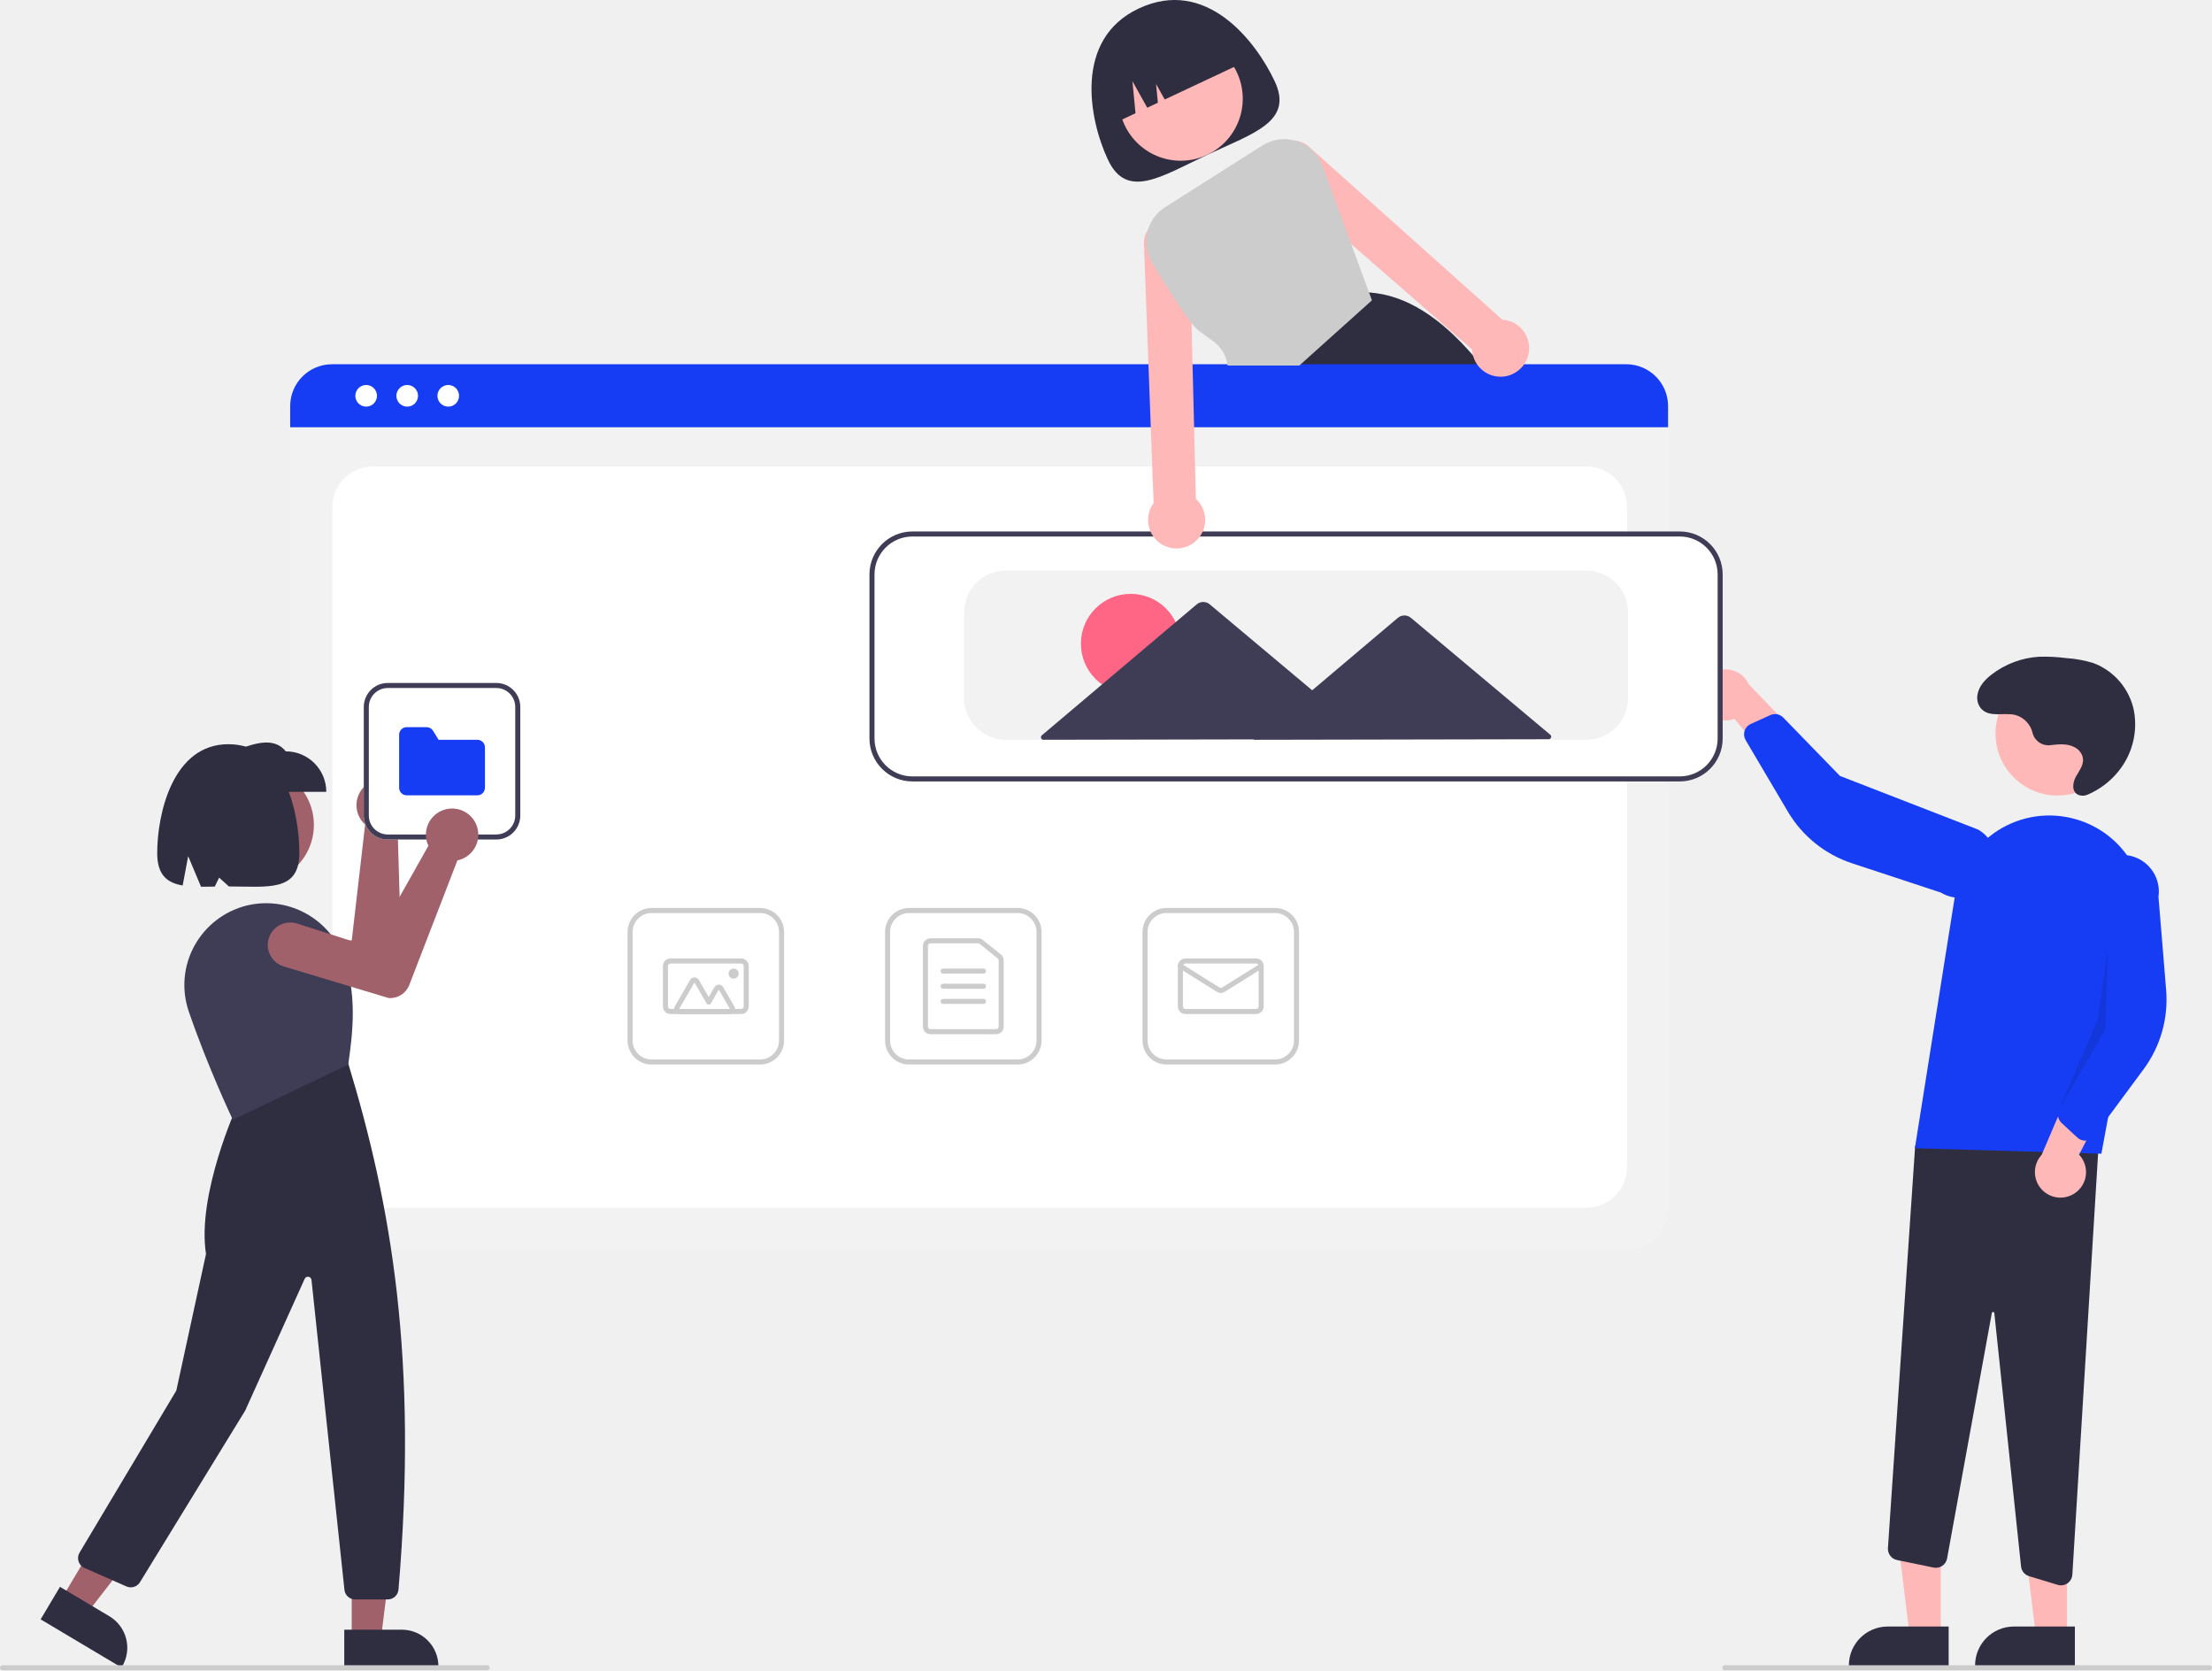
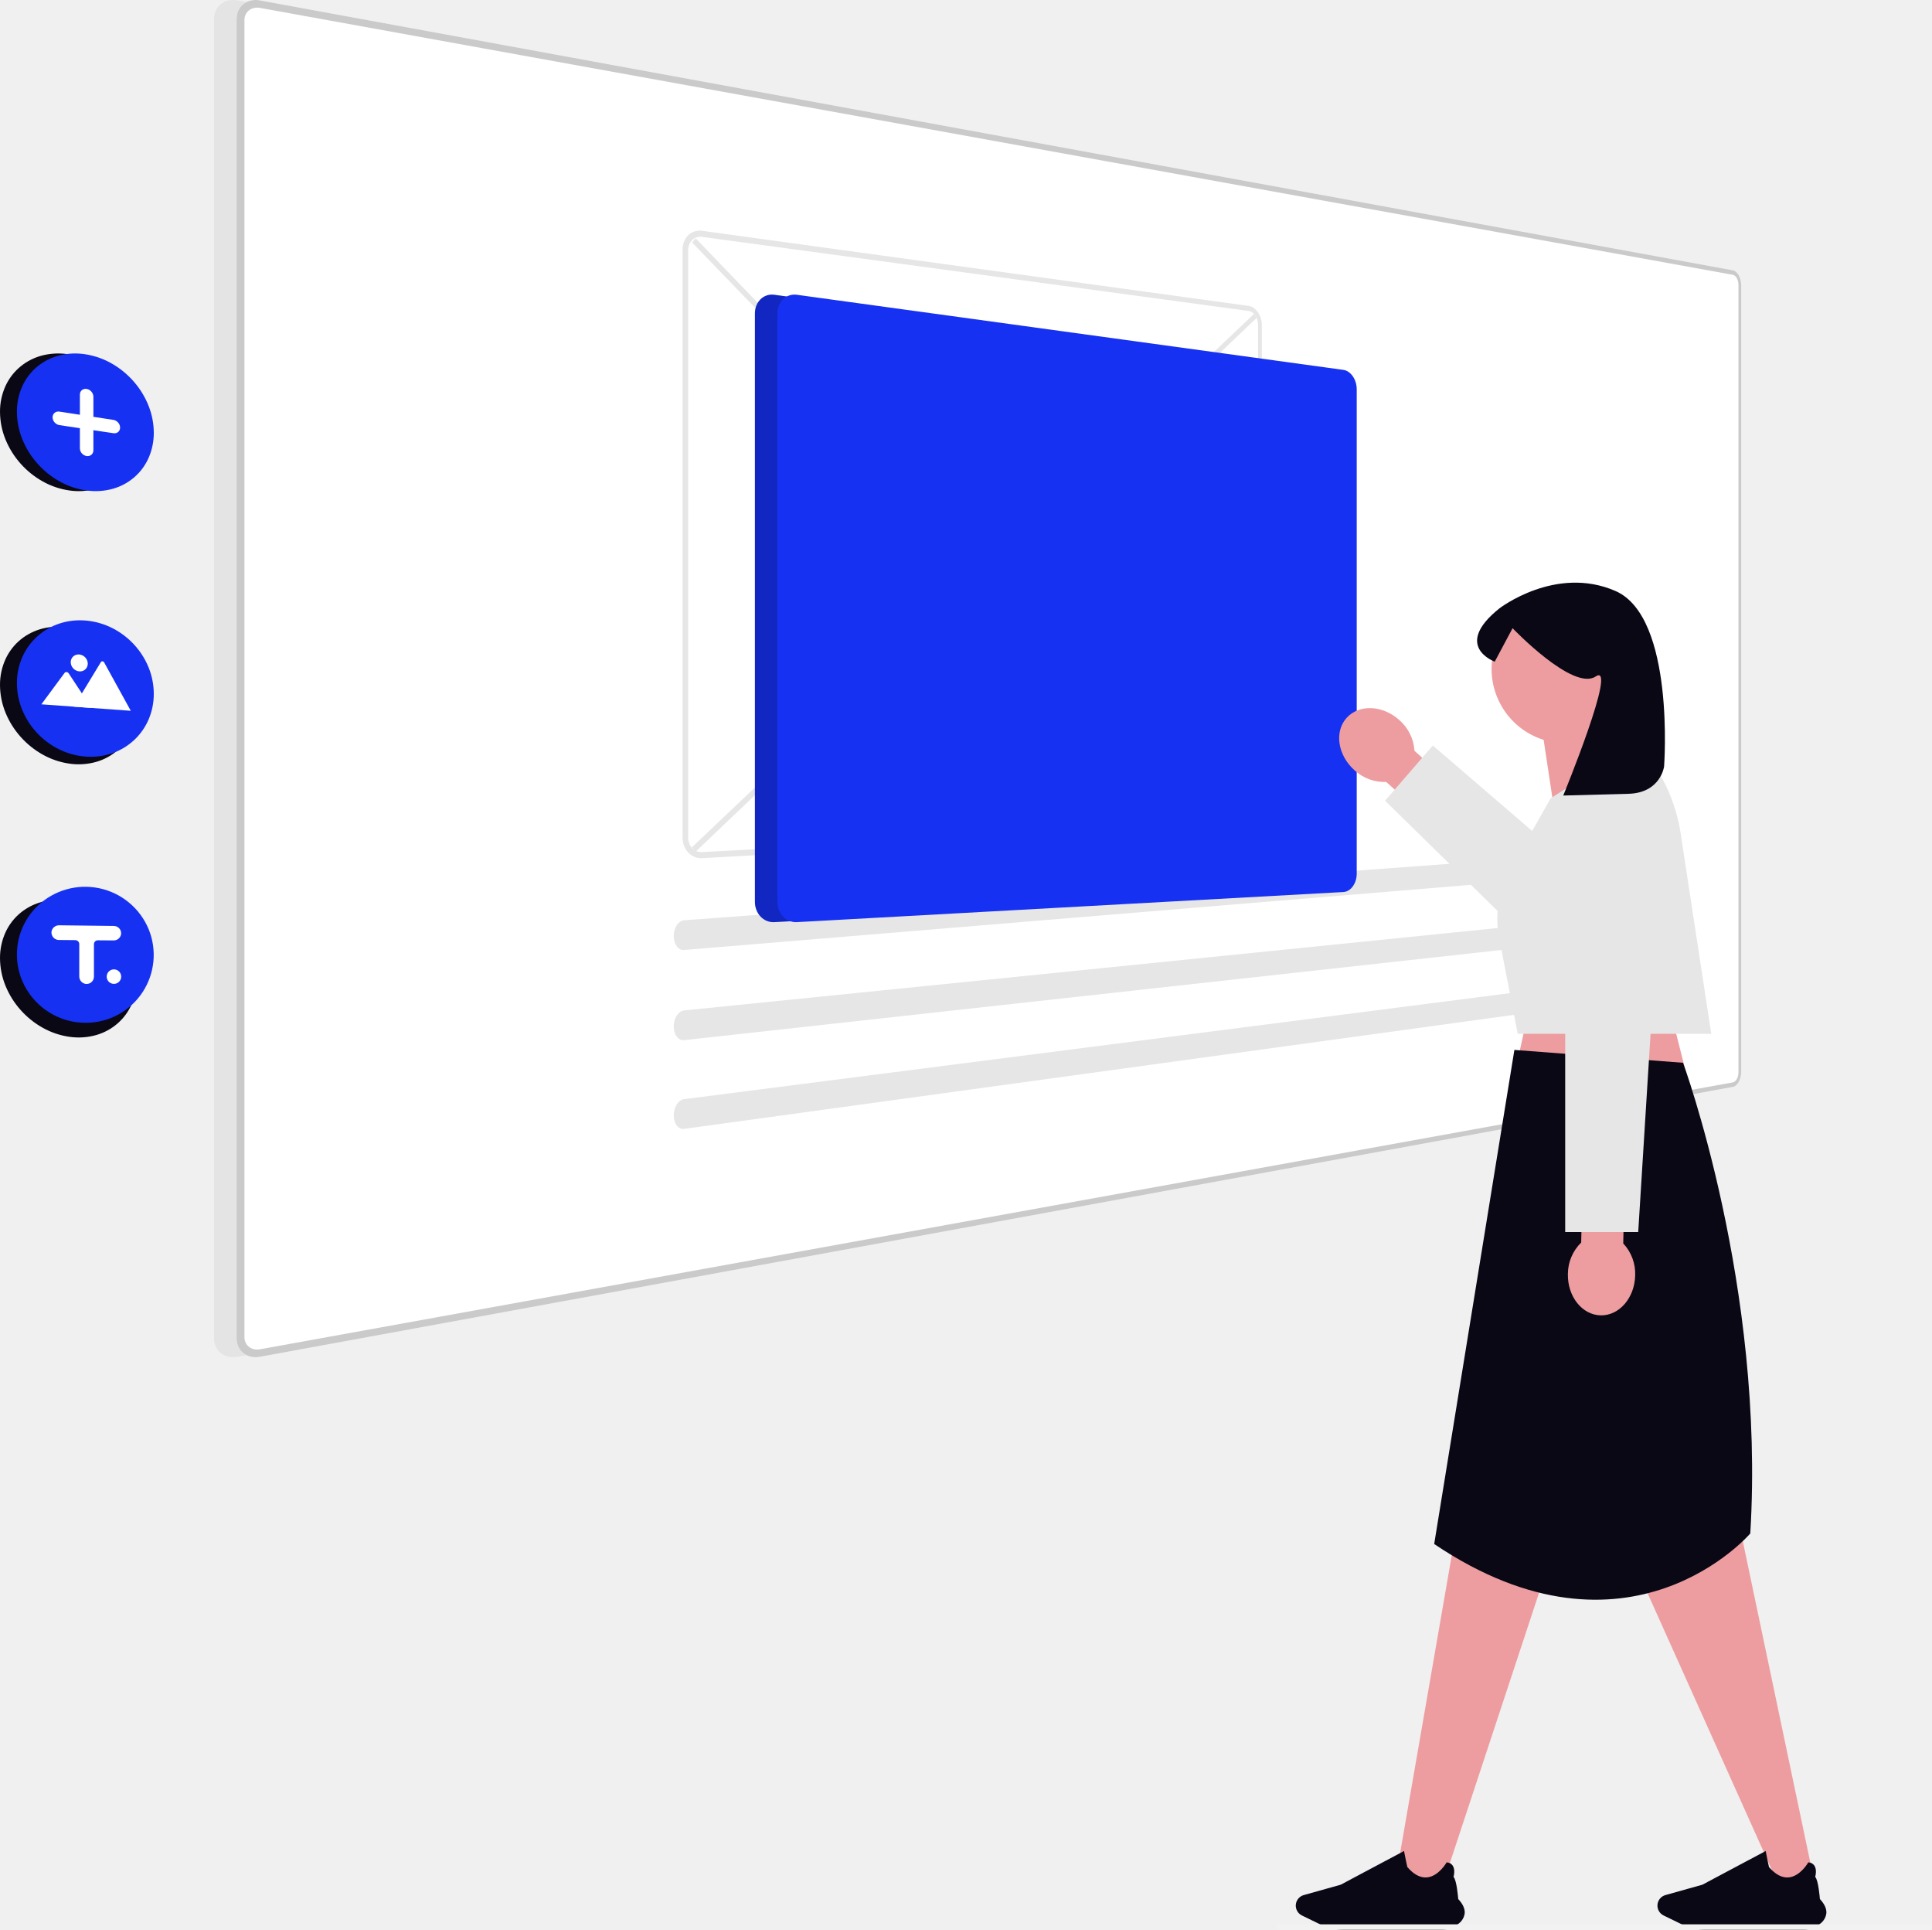
- <svg xmlns="http://www.w3.org/2000/svg" width="876.272" height="661.473" viewBox="0 0 876.272 661.473" role="img" artist="Katerina Limpitsouni" source="https://undraw.co/">
-   <path d="M685.834,138.655c7.516,15.995-8.411,20.526-26.655,29.099s-31.898,17.942-39.414,1.947-13.615-47.743,12.195-59.871C658.66,97.284,678.318,122.659,685.834,138.655Z" transform="translate(-180.8642 -106.4605)" fill="#2f2e41" />
-   <circle cx="467.746" cy="39.089" r="24.561" fill="#ffb8b8" />
-   <path d="M770.29,254.473c-.85-1.11-1.7-2.2-2.56-3.26q-1.665-2.07-3.35-4.01c-12.73-14.69-26.27-23.94-41.18-24.93h-.02l-.22-.02-29.71,28.96-10.1,9.84.22.54,5.45,13.57h95.49A234.834,234.834,0,0,0,770.29,254.473Z" transform="translate(-180.8642 -106.4605)" fill="#2f2e41" />
-   <path d="M621.902,155.438l0,0,8.792-4.131-1.225-12.683,5.879,10.496,4.202-1.975-.714-7.399,3.43,6.123,31.224-14.673,0,0a26,26,0,0,0-34.589-12.474l-4.525,2.126A26,26,0,0,0,621.902,155.438Z" transform="translate(-180.8642 -106.4605)" fill="#2f2e41" />
-   <path d="M825.39,601.261H312.552a16.519,16.519,0,0,1-16.5-16.5V276.607a12.102,12.102,0,0,1,12.088-12.088H829.593a12.311,12.311,0,0,1,12.297,12.297V584.761A16.519,16.519,0,0,1,825.39,601.261Z" transform="translate(-180.8642 -106.4605)" fill="#f2f2f2" />
-   <path d="M328.552,584.761h480.839a16,16,0,0,0,16-16V307.213a16,16,0,0,0-16-16H328.552a16,16,0,0,0-16,16V568.761A16,16,0,0,0,328.552,584.761Z" transform="translate(-180.8642 -106.4605)" fill="#fff" />
-   <path d="M841.66,275.663H295.82v-8.4a16.574,16.574,0,0,1,16.56-16.55H825.1a16.574,16.574,0,0,1,16.56,16.55Z" transform="translate(-180.8642 -106.4605)" fill="#163df3" />
-   <circle cx="145.051" cy="156.752" r="4.283" fill="#fff" />
-   <circle cx="161.31" cy="156.752" r="4.283" fill="#fff" />
-   <circle cx="177.569" cy="156.752" r="4.283" fill="#fff" />
-   <path d="M583.974,528.04h-43a9.511,9.511,0,0,1-9.5-9.5v-43a9.511,9.511,0,0,1,9.5-9.5h43a9.511,9.511,0,0,1,9.5,9.5v43A9.511,9.511,0,0,1,583.974,528.04Zm-43-60a7.508,7.508,0,0,0-7.5,7.5v43a7.508,7.508,0,0,0,7.5,7.5h43a7.508,7.508,0,0,0,7.5-7.5v-43a7.508,7.508,0,0,0-7.5-7.5Z" transform="translate(-180.8642 -106.4605)" fill="#ccc" />
-   <path d="M575.474,516.04h-26a3.003,3.003,0,0,1-3-3v-32a3.003,3.003,0,0,1,3-3h18.839a3.007,3.007,0,0,1,1.879.662l7.16,5.754a2.984,2.984,0,0,1,1.121,2.338v26.246A3.003,3.003,0,0,1,575.474,516.04Zm-26-36a1.001,1.001,0,0,0-1,1v32a1.001,1.001,0,0,0,1,1h26a1.001,1.001,0,0,0,1-1v-26.246a.995.995,0,0,0-.374-.779l-7.161-5.754a1.002,1.002,0,0,0-.626-.22Z" transform="translate(-180.8642 -106.4605)" fill="#ccc" />
-   <path d="M570.474,492.04h-16a1,1,0,0,1,0-2h16a1,1,0,0,1,0,2Z" transform="translate(-180.8642 -106.4605)" fill="#ccc" />
-   <path d="M570.474,498.04h-16a1,1,0,0,1,0-2h16a1,1,0,0,1,0,2Z" transform="translate(-180.8642 -106.4605)" fill="#ccc" />
-   <path d="M570.474,504.04h-16a1,1,0,0,1,0-2h16a1,1,0,0,1,0,2Z" transform="translate(-180.8642 -106.4605)" fill="#ccc" />
-   <path d="M685.974,528.04h-43a9.511,9.511,0,0,1-9.5-9.5v-43a9.511,9.511,0,0,1,9.5-9.5h43a9.511,9.511,0,0,1,9.5,9.5v43A9.511,9.511,0,0,1,685.974,528.04Zm-43-60a7.508,7.508,0,0,0-7.5,7.5v43a7.508,7.508,0,0,0,7.5,7.5h43a7.508,7.508,0,0,0,7.5-7.5v-43a7.508,7.508,0,0,0-7.5-7.5Z" transform="translate(-180.8642 -106.4605)" fill="#ccc" />
-   <path d="M678.474,508.04h-28a3.003,3.003,0,0,1-3-3v-16a3.003,3.003,0,0,1,3-3h28a3.003,3.003,0,0,1,3,3v16A3.003,3.003,0,0,1,678.474,508.04Zm-28-20a1.001,1.001,0,0,0-1,1v16a1.001,1.001,0,0,0,1,1h28a1.001,1.001,0,0,0,1-1v-16a1.001,1.001,0,0,0-1-1Z" transform="translate(-180.8642 -106.4605)" fill="#ccc" />
-   <path d="M664.474,499.678a3.003,3.003,0,0,1-1.59-.453l-14.94-9.337a1,1,0,0,1,1.061-1.696l14.94,9.337a1.006,1.006,0,0,0,1.06,0l14.939-9.337a1,1,0,0,1,1.061,1.696l-14.939,9.337A3.004,3.004,0,0,1,664.474,499.678Z" transform="translate(-180.8642 -106.4605)" fill="#ccc" />
-   <path d="M481.974,528.04h-43a9.511,9.511,0,0,1-9.5-9.5v-43a9.511,9.511,0,0,1,9.5-9.5h43a9.511,9.511,0,0,1,9.5,9.5v43A9.511,9.511,0,0,1,481.974,528.04Zm-43-60a7.508,7.508,0,0,0-7.5,7.5v43a7.508,7.508,0,0,0,7.5,7.5h43a7.508,7.508,0,0,0,7.5-7.5v-43a7.508,7.508,0,0,0-7.5-7.5Z" transform="translate(-180.8642 -106.4605)" fill="#ccc" />
-   <path d="M474.474,508.04h-28a3.003,3.003,0,0,1-3-3v-16a3.003,3.003,0,0,1,3-3h28a3.003,3.003,0,0,1,3,3v16A3.003,3.003,0,0,1,474.474,508.04Zm-28-20a1.001,1.001,0,0,0-1,1v16a1.001,1.001,0,0,0,1,1h28a1.001,1.001,0,0,0,1-1v-16a1.001,1.001,0,0,0-1-1Z" transform="translate(-180.8642 -106.4605)" fill="#ccc" />
-   <path d="M470.036,508.04h-20.124a2,2,0,0,1-1.732-3l6.062-10.5a2,2,0,0,1,3.464,0l3.915,6.781,2.268-3.929a2,2,0,0,1,3.464,0l4.415,7.647a2,2,0,0,1-1.732,3Zm0-2h0l-4.415-7.647-3.134,5.429a1.0 1,0,0,1-.866.5h0a1.0 1,0,0,1-.866-.5l-4.781-8.281-6.062,10.5Z" transform="translate(-180.8642 -106.4605)" fill="#ccc" />
-   <circle cx="290.61" cy="385.579" r="2" fill="#ccc" />
-   <polygon points="768.825 648.15 756.565 648.149 750.733 600.861 768.827 600.862 768.825 648.15" fill="#ffb8b8" />
-   <path d="M952.816,766.494l-39.531-.001v-.5a15.386,15.386,0,0,1,15.386-15.386h.001l24.144.001Z" transform="translate(-180.8642 -106.4605)" fill="#2f2e41" />
-   <polygon points="818.825 648.15 806.565 648.149 800.733 600.861 818.827 600.862 818.825 648.15" fill="#ffb8b8" />
-   <path d="M1002.816,766.494l-39.531-.001v-.5a15.386,15.386,0,0,1,15.386-15.386h.001l24.144.001Z" transform="translate(-180.8642 -106.4605)" fill="#2f2e41" />
-   <path d="M996.014,734.111l-11.354-3.454a4.493,4.493,0,0,1-3.166-3.833L970.908,626.498a.48.48,0,0,0-.479-.447.469.469,0,0,0-.51.409l-17.731,97.199a4.5,4.5,0,0,1-5.335,3.6L932.342,724.269a4.516,4.516,0,0,1-3.582-4.712l10.785-159.312,73.138-7.892-10.868,177.727a4.505,4.505,0,0,1-4.484,4.228A4.526,4.526,0,0,1,996.014,734.111Z" transform="translate(-180.8642 -106.4605)" fill="#2f2e41" />
-   <circle cx="815.08" cy="290.487" r="24.561" fill="#ffb8b8" />
-   <path d="M939.433,561.18l15.858-99.851a37.857,37.857,0,0,1,48.005-30.399h0a37.743,37.743,0,0,1,26.601,43.262l-16.591,89.172Z" transform="translate(-180.8642 -106.4605)" fill="#163df3" />
-   <path d="M1002.725,579.046a10.056,10.056,0,0,0,1.747-15.32l16.396-31.751-18.465,1.97-12.739,29.849a10.11,10.11,0,0,0,13.061,15.251Z" transform="translate(-180.8642 -106.4605)" fill="#ffb8b8" />
-   <path d="M1006.236,558.126a4.506,4.506,0,0,1-2.426-1.151l-6.273-5.797a4.515,4.515,0,0,1-1.092-5.054l12.537-29.718-1.779-58.72a14.497,14.497,0,1,1,28.727,3.919l3.041,36.912a46.373,46.373,0,0,1-8.938,31.397l-19.552,26.432a4.505,4.505,0,0,1-3.195,1.804A4.455,4.455,0,0,1,1006.236,558.126Z" transform="translate(-180.8642 -106.4605)" fill="#163df3" />
-   <path d="M854.505,383.566a10.056,10.056,0,0,0,13.426,7.582l22.846,27.478,5.385-17.772-22.52-23.369a10.11,10.11,0,0,0-19.137,6.081Z" transform="translate(-180.8642 -106.4605)" fill="#ffb8b8" />
-   <path d="M872.401,394.955a4.506,4.506,0,0,1,2.006-1.786l7.784-3.517a4.515,4.515,0,0,1,5.08.965l22.478,23.132,54.766,21.257a14.497,14.497,0,1,1-14.809,24.926l-35.177-11.592a46.374,46.374,0,0,1-25.427-20.472l-16.717-28.31a4.505,4.505,0,0,1-.415-3.646A4.454,4.454,0,0,1,872.401,394.955Z" transform="translate(-180.8642 -106.4605)" fill="#163df3" />
-   <polygon points="835.002 375.652 834.002 407.652 815.58 439.663 830.962 403.99 835.002 375.652" opacity="0.1" />
-   <path d="M993.13,401.563a6.423,6.423,0,0,1-7.031-4.702,9.764,9.764,0,0,0-6.951-7.274c-4.505-1.029-10.012,1.091-13.314-2.322a6.637,6.637,0,0,1-1.575-5.842c.608-3.317,2.981-5.823,5.563-7.827a34.062,34.062,0,0,1,18.866-7.051,67.677,67.677,0,0,1,10.621.528,47.009,47.009,0,0,1,10.864,1.985,25.576,25.576,0,0,1,16.002,18.68,29.528,29.528,0,0,1-6.057,24.13,31.702,31.702,0,0,1-12.161,9.259,4.744,4.744,0,0,1-3.606.183c-2.957-1.176-2.474-4.839-1.126-7.283,1.443-2.615,3.663-5.146,2.503-8.329a6.302,6.302,0,0,0-3.127-3.366c-2.94-1.499-6.228-1.145-9.389-.78Z" transform="translate(-180.8642 -106.4605)" fill="#2f2e41" />
-   <path d="M846.297,415.433h-304a16.519,16.519,0,0,1-16.5-16.5v-65a16.519,16.519,0,0,1,16.5-16.5h304a16.519,16.519,0,0,1,16.5,16.5v65A16.519,16.519,0,0,1,846.297,415.433Z" transform="translate(-180.8642 -106.4605)" fill="#fff" />
-   <path d="M846.297,415.933h-304a17.019,17.019,0,0,1-17-17v-65a17.019,17.019,0,0,1,17-17h304a17.019,17.019,0,0,1,17,17v65A17.019,17.019,0,0,1,846.297,415.933Zm-304-97a15.017,15.017,0,0,0-15,15v65a15.017,15.017,0,0,0,15,15h304a15.017,15.017,0,0,0,15-15v-65a15.017,15.017,0,0,0-15-15Z" transform="translate(-180.8642 -106.4605)" fill="#3f3d56" />
-   <path d="M809.297,399.433h-230a16.519,16.519,0,0,1-16.5-16.5v-34a16.519,16.519,0,0,1,16.5-16.5h230a16.519,16.519,0,0,1,16.5,16.5v34A16.519,16.519,0,0,1,809.297,399.433Z" transform="translate(-180.8642 -106.4605)" fill="#f2f2f2" />
-   <circle cx="447.928" cy="254.915" r="19.732" fill="#ff6584" />
-   <path d="M795.004,397.442l-27.853-23.36-27.372-22.956a4,4,0,0,0-5.153.01l-27.283,23.062-6.664,5.633-10.048-8.427-30.537-25.611a4,4,0,0,0-5.152.01l-30.438,25.728-30.917,26.133a1.0 1,0,0,0,.647,1.764l63.387-.122,20.064-.039-.196.166,59.808-.115,57.067-.11A1.0 1,0,0,0,795.004,397.442Z" transform="translate(-180.8642 -106.4605)" fill="#3f3d56" />
-   <path d="M1056.136,767.933h-192a1,1,0,0,1,0-2h192a1,1,0,0,1,0,2Z" transform="translate(-180.8642 -106.4605)" fill="#ccc" />
-   <path d="M784.92,238.373a11.221,11.221,0,0,0-7.25-5.1,10.301,10.301,0,0,0-1.66-.21l-76.19-68.12a9.015,9.015,0,0,0-5.63-2.69,7.67,7.67,0,0,0-1.27-.04,9.055,9.055,0,0,0-5.96,15.48l29.17,25.43,47.9,41.75a11.916,11.916,0,0,0,.35,2.33,11.266,11.266,0,0,0,9.67,8.37,11.092,11.092,0,0,0,6.05-1,11.407,11.407,0,0,0,3.88-2.97c.11-.13.21-.25.31-.39a11.293,11.293,0,0,0,.63-12.84Z" transform="translate(-180.8642 -106.4605)" fill="#ffb8b8" />
-   <path d="M654.6,304.023l-.71-28.86-.6-23.95-.41-16.76-.81-32.67a9.046,9.046,0,0,0-15.71-5.25,6.923,6.923,0,0,0-.75.96,8.936,8.936,0,0,0-1.56,6.05l1.78,47.67.89,23.95,1.14,30.55a12.047,12.047,0,0,0-.89,1.41,11.248,11.248,0,0,0-.71,8.84,11.311,11.311,0,0,0,15.56,6.63,11.301,11.301,0,0,0,2.78-18.57Z" transform="translate(-180.8642 -106.4605)" fill="#ffb8b8" />
-   <path d="M723.201,222.273l-7.07-19.15-11.44-31.02a16.006,16.006,0,0,0-9.95-9.68c-.18-.06-.37-.12-.55-.17a15.984,15.984,0,0,0-13.24,1.82l-38.53,24.44a16.093,16.093,0,0,0-5.27,21.75,276.323,276.323,0,0,0,15.73,24.19c4.49,6.11,12.85,6.76,14.3,16.76h28.41l28.76-25.82Z" transform="translate(-180.8642 -106.4605)" fill="#ccc" />
-   <circle cx="101.165" cy="326.682" r="23.172" fill="#a0616a" />
-   <path d="M338.916,417.193q.343.273.664.578a10.38,10.38,0,0,1-.417,15.484,9.722,9.722,0,0,1-.814.613l1.568,52.945a8.061,8.061,0,0,1-5.545,7.867l-.096.021-42.989,4.578a8.899,8.899,0,1,1-1.722-17.713l30.644-2.699,5.3-45.851a9.876,9.876,0,0,1-.972-.99,10.38,10.38,0,0,1,14.378-14.833Z" transform="translate(-180.8642 -106.4605)" fill="#a0616a" />
-   <polygon points="139.328 649.174 150.895 649.174 156.397 604.561 139.326 604.561 139.328 649.174" fill="#a0616a" />
-   <path d="M317.242,751.858l22.778-.001h.001a14.516,14.516,0,0,1,14.516,14.516v.472l-37.294.001Z" transform="translate(-180.8642 -106.4605)" fill="#2f2e41" />
-   <polygon points="24.366 633.182 34.304 639.099 61.857 603.582 47.189 594.849 24.366 633.182" fill="#a0616a" />
-   <path d="M204.627,734.889l19.572,11.653.001 0a14.516,14.516,0,0,1,5.046,19.899l-.241.405L196.96,747.767Z" transform="translate(-180.8642 -106.4605)" fill="#2f2e41" />
-   <path d="M334.488,739.877H321.536a4.238,4.238,0,0,1-4.221-3.797L304.258,613.343a1.415,1.415,0,0,0-2.697-.433l-23.555,52.159-41.704,68.003a4.266,4.266,0,0,1-5.329,1.666l-16.66-7.33a4.247,4.247,0,0,1-1.935-6.064l38.337-64.192,11.758-54.085c-3.698-23.455,12.155-58.326,12.316-58.676l.079-.17,43.668-17.068.219.268c17.221,56.514,27.715,117.332,19.967,208.568A4.274,4.274,0,0,1,334.488,739.877Z" transform="translate(-180.8642 -106.4605)" fill="#2f2e41" />
-   <path d="M273.107,549.934l-.203-.427c-.097-.205-9.807-20.684-17.292-42.571a32.285,32.285,0,0,1,2.239-25.873,32.637,32.637,0,0,1,20.813-16.004h0A32.677,32.677,0,0,1,316.591,484.627c5.937,14.847,4.045,30.695,2.264,43.157l-.035.25-.227.109Z" transform="translate(-180.8642 -106.4605)" fill="#3f3d56" />
-   <path d="M310.124,420.054H273.33V404.015c8.076-3.208,15.978-5.937,20.756,0a16.038,16.038,0,0,1,16.038,16.038Z" transform="translate(-180.8642 -106.4605)" fill="#2f2e41" />
-   <path d="M271.293,401.185c-21.996,0-28.153,27.571-28.153,43.126,0,8.674,3.923,11.777,10.088,12.827l2.177-11.611,5.099,12.111c1.732.009,3.551-.025,5.437-.06l1.729-3.56,3.855,3.496c15.441.023,27.921,2.274,27.921-13.203C299.445,428.756,294.046,401.185,271.293,401.185Z" transform="translate(-180.8642 -106.4605)" fill="#2f2e41" />
-   <path d="M373.864,767.933h-192a1,1,0,1,1,0-2h192a1,1,0,0,1,0,2Z" transform="translate(-180.8642 -106.4605)" fill="#ccc" />
-   <path d="M377.474,438.933h-43a9.511,9.511,0,0,1-9.5-9.5v-43a9.511,9.511,0,0,1,9.5-9.5h43a9.511,9.511,0,0,1,9.5,9.5v43A9.511,9.511,0,0,1,377.474,438.933Z" transform="translate(-180.8642 -106.4605)" fill="#fff" />
-   <path d="M377.474,438.933h-43a9.511,9.511,0,0,1-9.5-9.5v-43a9.511,9.511,0,0,1,9.5-9.5h43a9.511,9.511,0,0,1,9.5,9.5v43A9.511,9.511,0,0,1,377.474,438.933Zm-43-60a7.508,7.508,0,0,0-7.5,7.5v43a7.508,7.508,0,0,0,7.5,7.5h43a7.508,7.508,0,0,0,7.5-7.5v-43a7.508,7.508,0,0,0-7.5-7.5Z" transform="translate(-180.8642 -106.4605)" fill="#3f3d56" />
-   <path d="M369.974,421.433h-28a3.003,3.003,0,0,1-3-3v-21a3.003,3.003,0,0,1,3-3h7.882a2.981,2.981,0,0,1,2.555,1.427l2.198,3.573h15.364a3.003,3.003,0,0,1,3,3v16A3.003,3.003,0,0,1,369.974,421.433Z" transform="translate(-180.8642 -106.4605)" fill="#163df3" />
-   <path d="M369.064,432.042q.21.384.388.79a10.38,10.38,0,0,1-6.393,14.109,9.72,9.72,0,0,1-.988.25l-19.099,49.405a8.061,8.061,0,0,1-8.163,5.099l-.096-.018-41.397-12.462a8.899,8.899,0,1,1,5.286-16.993l29.29,9.404,22.676-40.202a9.876,9.876,0,0,1-.511-1.289,10.38,10.38,0,0,1,19.007-8.091Z" transform="translate(-180.8642 -106.4605)" fill="#a0616a" />
+ <svg xmlns="http://www.w3.org/2000/svg" width="800.153" height="799.092" viewBox="0 0 800.153 799.092" role="img" artist="Katerina Limpitsouni" source="https://undraw.co/">
+   <g transform="translate(0 0)">
+     <path d="M877.981,239.193,267.988,127.434a9.37,9.37,0,0,0-3.755.044,7.744,7.744,0,0,0-3.081,1.439,7.246,7.246,0,0,0-2.085,2.6,8.09,8.09,0,0,0-.766,3.508V681.507a8.094,8.094,0,0,0,.764,3.509,7.247,7.247,0,0,0,2.083,2.6,7.744,7.744,0,0,0,3.08,1.441,9.368,9.368,0,0,0,3.755.047l610-111.76a2.885,2.885,0,0,0,1.356-.688,5.161,5.161,0,0,0,1.1-1.4,7.845,7.845,0,0,0,.743-1.909,9.179,9.179,0,0,0,.273-2.216V245.424a9.177,9.177,0,0,0-.272-2.222,7.859,7.859,0,0,0-.743-1.91,5.169,5.169,0,0,0-1.1-1.4,2.89,2.89,0,0,0-1.356-.689Z" transform="translate(-169.639 -127.265)" fill="#e4e4e4" />
+     <path d="M885.981,239.193,275.988,127.434a9.371,9.371,0,0,0-3.755.044,7.744,7.744,0,0,0-3.081,1.439,7.247,7.247,0,0,0-2.085,2.6,8.091,8.091,0,0,0-.766,3.508V681.507a8.094,8.094,0,0,0,.764,3.509,7.247,7.247,0,0,0,2.083,2.6,7.744,7.744,0,0,0,3.08,1.441,9.368,9.368,0,0,0,3.755.047l610-111.76a2.885,2.885,0,0,0,1.356-.688,5.161,5.161,0,0,0,1.1-1.4,7.845,7.845,0,0,0,.743-1.909,9.167,9.167,0,0,0,.273-2.216V245.424a9.171,9.171,0,0,0-.272-2.222,7.854,7.854,0,0,0-.743-1.91,5.171,5.171,0,0,0-1.1-1.4,2.89,2.89,0,0,0-1.356-.689Z" transform="translate(-168.309 -127.265)" fill="#fff" />
+     <path d="M885.981,239.193,275.988,127.434a9.371,9.371,0,0,0-3.755.044,7.744,7.744,0,0,0-3.081,1.439,7.247,7.247,0,0,0-2.085,2.6,8.091,8.091,0,0,0-.766,3.508V681.507a8.094,8.094,0,0,0,.764,3.509,7.247,7.247,0,0,0,2.083,2.6,7.744,7.744,0,0,0,3.08,1.441,9.368,9.368,0,0,0,3.755.047l610-111.76a2.885,2.885,0,0,0,1.356-.688,5.161,5.161,0,0,0,1.1-1.4,7.845,7.845,0,0,0,.743-1.909,9.167,9.167,0,0,0,.273-2.216V245.424a9.171,9.171,0,0,0-.272-2.222,7.854,7.854,0,0,0-.743-1.91,5.171,5.171,0,0,0-1.1-1.4,2.89,2.89,0,0,0-1.356-.689ZM888.3,571.326a6.125,6.125,0,0,1-.182,1.483,5.241,5.241,0,0,1-.5,1.275,3.442,3.442,0,0,1-.737.933,1.923,1.923,0,0,1-.9.457l-609.99,110.52a6.236,6.236,0,0,1-2.5-.035,5.159,5.159,0,0,1-2.049-.962,4.831,4.831,0,0,1-1.385-1.731,5.4,5.4,0,0,1-.508-2.332V135.6a5.4,5.4,0,0,1,.507-2.332,4.831,4.831,0,0,1,1.384-1.733,5.158,5.158,0,0,1,2.048-.963,6.239,6.239,0,0,1,2.5-.036L885.984,241.061a1.922,1.922,0,0,1,.9.457,3.438,3.438,0,0,1,.737.933,5.234,5.234,0,0,1,.5,1.273,6.125,6.125,0,0,1,.182,1.483V571.325Z" transform="translate(-168.309 -127.265)" fill="#cacaca" />
+     <path d="M182.272,276.982a25.5,25.5,0,0,1,2.31-10.808,22.782,22.782,0,0,1,6.265-8.077,23.425,23.425,0,0,1,9.2-4.563,27.1,27.1,0,0,1,11.112-.335,32.086,32.086,0,0,1,10.949,4.064,35.286,35.286,0,0,1,8.822,7.447,34.556,34.556,0,0,1,5.889,9.77,30.412,30.412,0,0,1,2.148,11.1,25.581,25.581,0,0,1-2.148,10.449,22.845,22.845,0,0,1-5.889,7.983,23.251,23.251,0,0,1-8.822,4.772,26.659,26.659,0,0,1-10.949.744h0a31.705,31.705,0,0,1-11.106-3.713,35.2,35.2,0,0,1-9.194-7.353,34.727,34.727,0,0,1-6.266-9.974,30.543,30.543,0,0,1-2.318-11.506Z" transform="translate(-182.271 -106.411)" fill="#090814" />
+     <path d="M182.272,373.982a25.5,25.5,0,0,1,2.31-10.808,22.781,22.781,0,0,1,6.265-8.077,23.426,23.426,0,0,1,9.2-4.563,27.1,27.1,0,0,1,11.112-.335,32.084,32.084,0,0,1,10.949,4.064,35.286,35.286,0,0,1,8.822,7.447,34.555,34.555,0,0,1,5.889,9.77,30.412,30.412,0,0,1,2.148,11.1,25.581,25.581,0,0,1-2.148,10.449,22.844,22.844,0,0,1-5.889,7.983,23.251,23.251,0,0,1-8.822,4.772,26.658,26.658,0,0,1-10.949.744h0a31.705,31.705,0,0,1-11.106-3.713,35.2,35.2,0,0,1-9.194-7.353,34.726,34.726,0,0,1-6.266-9.974A30.542,30.542,0,0,1,182.272,373.982Z" transform="translate(-182.271 -90.294)" fill="#090814" />
+     <path d="M182.272,470.982a25.5,25.5,0,0,1,2.31-10.808,22.781,22.781,0,0,1,6.265-8.077,23.425,23.425,0,0,1,9.2-4.563,27.1,27.1,0,0,1,11.112-.335,32.085,32.085,0,0,1,10.949,4.064,35.284,35.284,0,0,1,8.822,7.447,34.557,34.557,0,0,1,5.889,9.77,30.413,30.413,0,0,1,2.148,11.1,25.581,25.581,0,0,1-2.148,10.449,22.845,22.845,0,0,1-5.889,7.984,23.251,23.251,0,0,1-8.822,4.772,26.66,26.66,0,0,1-10.949.744h0a31.706,31.706,0,0,1-11.106-3.713,35.2,35.2,0,0,1-9.194-7.353,34.725,34.725,0,0,1-6.266-9.974,30.543,30.543,0,0,1-2.318-11.506Z" transform="translate(-182.271 -74.178)" fill="#090814" />
+     <path d="M188.271,276.982a25.5,25.5,0,0,1,2.31-10.808,22.782,22.782,0,0,1,6.265-8.077,23.425,23.425,0,0,1,9.2-4.563,27.1,27.1,0,0,1,11.112-.335,32.086,32.086,0,0,1,10.949,4.064,35.285,35.285,0,0,1,8.822,7.447,34.556,34.556,0,0,1,5.889,9.77,30.413,30.413,0,0,1,2.148,11.1,25.582,25.582,0,0,1-2.148,10.449,22.845,22.845,0,0,1-5.889,7.983,23.25,23.25,0,0,1-8.822,4.772,26.659,26.659,0,0,1-10.949.744h0a31.706,31.706,0,0,1-11.106-3.713,35.2,35.2,0,0,1-9.194-7.353,34.726,34.726,0,0,1-6.266-9.974,30.542,30.542,0,0,1-2.318-11.506Z" transform="translate(-181.274 -106.411)" fill="#1631f2" />
+     <path d="M188.271,373.586a26.664,26.664,0,0,1,2.31-10.983,25.306,25.306,0,0,1,6.265-8.536,25.649,25.649,0,0,1,9.2-5.248,27.507,27.507,0,0,1,11.112-1.156,30.038,30.038,0,0,1,10.949,3.255,31.694,31.694,0,0,1,8.822,6.8,31.327,31.327,0,0,1,5.889,9.329A29.186,29.186,0,0,1,244.963,378a26.7,26.7,0,0,1-2.148,10.612A25.382,25.382,0,0,1,228.1,402.451,27.282,27.282,0,0,1,217.155,404h0a29.865,29.865,0,0,1-11.106-2.892,31.736,31.736,0,0,1-15.457-16.192,29.27,29.27,0,0,1-2.319-11.333Z" transform="translate(-181.274 -90.669)" fill="#1631f2" />
+     <path d="M188.271,470.21a27.885,27.885,0,0,1,8.575-20.152,28.474,28.474,0,0,1,45.964,9.589,28.114,28.114,0,0,1-25.654,38.837h0a28.53,28.53,0,0,1-26.565-17.113,28.021,28.021,0,0,1-2.319-11.161Z" transform="translate(-181.274 -74.947)" fill="#1631f2" />
+     <path d="M203.785,274.767l8.469,1.3v-8.35a2.512,2.512,0,0,1,.217-1.05,2.227,2.227,0,0,1,.6-.791,2.279,2.279,0,0,1,.889-.456,2.645,2.645,0,0,1,1.088-.047,3.164,3.164,0,0,1,1.088.39,3.509,3.509,0,0,1,.889.735,3.45,3.45,0,0,1,.6.976,3.021,3.021,0,0,1,.223,1.114v8.338l8.308,1.275a3.08,3.08,0,0,1,1.071.381,3.436,3.436,0,0,1,1.462,1.689,3,3,0,0,1,.216,1.1,2.52,2.52,0,0,1-.216,1.039,2.235,2.235,0,0,1-.583.786,2.263,2.263,0,0,1-.873.459,2.59,2.59,0,0,1-1.07.056l-8.319-1.244v8.319a2.53,2.53,0,0,1-.219,1.049,2.275,2.275,0,0,1-.6.8,2.321,2.321,0,0,1-.886.466,2.653,2.653,0,0,1-1.087.063,3.121,3.121,0,0,1-1.089-.373,3.437,3.437,0,0,1-.89-.723,3.381,3.381,0,0,1-.6-.97,2.992,2.992,0,0,1-.217-1.116v-8.35l-8.469-1.271a3.207,3.207,0,0,1-1.106-.386,3.525,3.525,0,0,1-.9-.736,3.44,3.44,0,0,1-.61-.977,3.009,3.009,0,0,1-.224-1.128,2.519,2.519,0,0,1,.224-1.058,2.264,2.264,0,0,1,.61-.8,2.339,2.339,0,0,1,.9-.466A2.71,2.71,0,0,1,203.785,274.767Z" transform="translate(-179.169 -104.324)" fill="#fff" />
+     <path d="M208.477,380.872l23.517,1.7h.086l-11.028-20.023a.882.882,0,0,0-.286-.313.859.859,0,0,0-.188-.094.814.814,0,0,0-.206-.046.761.761,0,0,0-.205.009.718.718,0,0,0-.188.063.687.687,0,0,0-.286.265l-7.5,12.336-.361.594Z" transform="translate(-177.917 -88.247)" fill="#fff" />
+     <path d="M196.968,379.265l20.748,1.5-3.977-6.036-.287-.436-5.215-7.917a1.192,1.192,0,0,0-.339-.306,1.164,1.164,0,0,0-.2-.1,1.118,1.118,0,0,0-.224-.055,1.072,1.072,0,0,0-.223-.008,1.023,1.023,0,0,0-.213.037.969.969,0,0,0-.2.082.943.943,0,0,0-.175.124l-.017.021-.022.021-.017.022-.017.022Z" transform="translate(-179.829 -87.614)" fill="#fff" />
+     <path d="M210.927,359.666a3.754,3.754,0,0,1,1.373.392,3.983,3.983,0,0,1,1.118.845,3.934,3.934,0,0,1,.753,1.175,3.637,3.637,0,0,1,.276,1.383,3.3,3.3,0,0,1-.276,1.336,3.115,3.115,0,0,1-.753,1.05,3.159,3.159,0,0,1-1.118.656,3.406,3.406,0,0,1-1.373.162,3.75,3.75,0,0,1-1.375-.388,3.981,3.981,0,0,1-1.124-.844,3.935,3.935,0,0,1-.759-1.178,3.638,3.638,0,0,1-.279-1.39,3.3,3.3,0,0,1,.279-1.341,3.116,3.116,0,0,1,.759-1.05,3.16,3.16,0,0,1,1.124-.651,3.41,3.41,0,0,1,1.375-.159Z" transform="translate(-178.097 -88.654)" fill="#fff" />
+     <path d="M428.034,459.587,660.891,238.652l1,1.749L429.49,461.456Z" transform="translate(-141.437 -108.758)" fill="#e6e6e6" />
+     <path d="M428.066,213.625l1.46-1.749L661.863,453.065l-1,1.662Z" transform="translate(-141.432 -113.207)" fill="#e6e6e6" />
+     <path d="M659.091,240.326l-226.35-31.1a6.958,6.958,0,0,0-3.119.266,6.706,6.706,0,0,0-2.557,1.544,7.456,7.456,0,0,0-1.732,2.566,8.863,8.863,0,0,0-.638,3.356V460.617a9.268,9.268,0,0,0,.638,3.405,8.338,8.338,0,0,0,1.731,2.715,7.489,7.489,0,0,0,2.557,1.749,7.175,7.175,0,0,0,3.119.523l226.351-12.466a4.59,4.59,0,0,0,2.152-.7,6.207,6.207,0,0,0,1.749-1.657,8.266,8.266,0,0,0,1.178-2.375,9.548,9.548,0,0,0,.433-2.852v-200.6a9.906,9.906,0,0,0-.433-2.889A9.1,9.1,0,0,0,662.991,243a7.019,7.019,0,0,0-1.749-1.8A4.96,4.96,0,0,0,659.091,240.326ZM432.741,466.5a5.124,5.124,0,0,1-2.226-.378,5.351,5.351,0,0,1-1.824-1.253,5.959,5.959,0,0,1-1.234-1.943A6.622,6.622,0,0,1,427,460.5V217.263a6.334,6.334,0,0,1,.455-2.392,5.328,5.328,0,0,1,1.234-1.836,4.791,4.791,0,0,1,1.824-1.1,4.967,4.967,0,0,1,2.226-.195l226.35,30.676a3.54,3.54,0,0,1,1.538.62,5.009,5.009,0,0,1,1.252,1.283,6.5,6.5,0,0,1,.843,1.767,7.076,7.076,0,0,1,.31,2.065V449.039a6.827,6.827,0,0,1-.31,2.041,5.908,5.908,0,0,1-.843,1.7,4.43,4.43,0,0,1-1.252,1.183,3.276,3.276,0,0,1-1.538.493Z" transform="translate(-141.992 -113.658)" fill="#e6e6e6" />
+     <g transform="translate(279.023 351.858)">
+       <path d="M425.767,458.214a3.452,3.452,0,0,0-1.664.646,5.238,5.238,0,0,0-1.35,1.459,7.487,7.487,0,0,0-.9,2.05,8.8,8.8,0,0,0-.311,2.428,8.178,8.178,0,0,0,.35,2.317,6.152,6.152,0,0,0,.91,1.843,4.1,4.1,0,0,0,1.338,1.193,3.031,3.031,0,0,0,1.633.367l396.263-32.812a1.358,1.358,0,0,0,.837-.384,3.168,3.168,0,0,0,.688-.966,6.16,6.16,0,0,0,.467-1.4,8.5,8.5,0,0,0,.182-1.7,8.244,8.244,0,0,0-.154-1.685,5.6,5.6,0,0,0-.448-1.363,2.729,2.729,0,0,0-.669-.908,1.22,1.22,0,0,0-.833-.308h-.07Z" transform="translate(-421.54 -428.991)" fill="#e6e6e6" />
+     </g>
+     <g transform="translate(279.023 378.289)">
+       <path d="M425.767,491.789a3.548,3.548,0,0,0-1.664.691,5.457,5.457,0,0,0-1.35,1.49,7.708,7.708,0,0,0-.9,2.075,8.886,8.886,0,0,0-.311,2.443,8.083,8.083,0,0,0,.35,2.308,5.955,5.955,0,0,0,.91,1.818,3.936,3.936,0,0,0,1.335,1.156,2.98,2.98,0,0,0,1.633.323l396.265-43.714a1.4,1.4,0,0,0,.837-.407,3.29,3.29,0,0,0,.688-.985,6.317,6.317,0,0,0,.466-1.418,8.565,8.565,0,0,0,.182-1.706,8.172,8.172,0,0,0-.154-1.682,5.463,5.463,0,0,0-.448-1.35,2.622,2.622,0,0,0-.673-.886,1.191,1.191,0,0,0-.833-.286h-.07Z" transform="translate(-421.54 -451.657)" fill="#e6e6e6" />
+     </g>
+     <g transform="translate(279.023 404.296)">
+       <path d="M425.767,524.819a3.652,3.652,0,0,0-1.664.737,5.676,5.676,0,0,0-1.35,1.528,7.942,7.942,0,0,0-.9,2.1,8.981,8.981,0,0,0-.311,2.45,7.979,7.979,0,0,0,.35,2.3,5.767,5.767,0,0,0,.91,1.794,3.786,3.786,0,0,0,1.335,1.12,2.938,2.938,0,0,0,1.633.279l396.265-54.439a1.444,1.444,0,0,0,.837-.429,3.421,3.421,0,0,0,.688-1,6.47,6.47,0,0,0,.466-1.431,8.654,8.654,0,0,0,.182-1.711,8.11,8.11,0,0,0-.154-1.677,5.332,5.332,0,0,0-.448-1.339,2.521,2.521,0,0,0-.673-.868,1.165,1.165,0,0,0-.833-.264h-.07Z" transform="translate(-421.54 -473.958)" fill="#e6e6e6" />
+     </g>
+     <path d="M226.421,456.1l-22.621-.271a3.221,3.221,0,0,0-1.113.157,3.18,3.18,0,0,0-.96.51,3.126,3.126,0,0,0-.728.8,3.092,3.092,0,0,0-.414,1.03,3.008,3.008,0,0,0,.066,1.311,3.051,3.051,0,0,0,.245.615,3.1,3.1,0,0,0,.866,1.018,3.141,3.141,0,0,0,1.872.638l6.8.062a1.648,1.648,0,0,1,1.5,1,1.607,1.607,0,0,1,.128.631v13.345a3.108,3.108,0,0,0,.693,2.028,3.139,3.139,0,0,0,1.841,1.108,3.047,3.047,0,0,0,3.265-1.717,3.01,3.01,0,0,0,.282-1.27V463.643a1.6,1.6,0,0,1,1.6-1.6h.015l6.5.051a3.066,3.066,0,0,0,3.105-2.464,3.033,3.033,0,0,0-2.951-3.528Z" transform="translate(-179.235 -72.674)" fill="#fff" />
+     <path d="M223.163,471.484a3,3,0,1,1-2.765,1.834A3,3,0,0,1,223.163,471.484Z" transform="translate(-175.975 -70.073)" fill="#fff" />
+     <path d="M684.781,263.048l-226.35-31.1a6.958,6.958,0,0,0-3.12.266,6.707,6.707,0,0,0-2.557,1.544,7.456,7.456,0,0,0-1.732,2.565,8.865,8.865,0,0,0-.638,3.356V483.338a9.269,9.269,0,0,0,.638,3.405,8.338,8.338,0,0,0,1.731,2.715,7.491,7.491,0,0,0,2.557,1.749,7.176,7.176,0,0,0,3.12.522l226.351-12.466a4.59,4.59,0,0,0,2.152-.7,6.208,6.208,0,0,0,1.749-1.657,8.27,8.27,0,0,0,1.178-2.375,9.553,9.553,0,0,0,.432-2.852v-200.6a9.912,9.912,0,0,0-.433-2.889,9.108,9.108,0,0,0-1.178-2.472,7.016,7.016,0,0,0-1.749-1.8,4.96,4.96,0,0,0-2.151-.868Z" transform="translate(-137.724 -109.883)" fill="#1631f2" />
+     <path d="M684.781,263.048l-226.35-31.1a6.958,6.958,0,0,0-3.12.266,6.707,6.707,0,0,0-2.557,1.544,7.456,7.456,0,0,0-1.732,2.565,8.865,8.865,0,0,0-.638,3.356V483.338a9.269,9.269,0,0,0,.638,3.405,8.338,8.338,0,0,0,1.731,2.715,7.491,7.491,0,0,0,2.557,1.749,7.176,7.176,0,0,0,3.12.522l226.351-12.466a4.59,4.59,0,0,0,2.152-.7,6.208,6.208,0,0,0,1.749-1.657,8.27,8.27,0,0,0,1.178-2.375,9.553,9.553,0,0,0,.432-2.852v-200.6a9.912,9.912,0,0,0-.433-2.889,9.108,9.108,0,0,0-1.178-2.472,7.016,7.016,0,0,0-1.749-1.8,4.96,4.96,0,0,0-2.151-.868Z" transform="translate(-137.724 -109.883)" opacity="0.2" />
+     <path d="M692.781,263.048l-226.35-31.1a6.958,6.958,0,0,0-3.12.266,6.706,6.706,0,0,0-2.557,1.544,7.458,7.458,0,0,0-1.732,2.565,8.865,8.865,0,0,0-.638,3.356V483.338a9.269,9.269,0,0,0,.638,3.405,8.339,8.339,0,0,0,1.731,2.715,7.49,7.49,0,0,0,2.557,1.749,7.174,7.174,0,0,0,3.119.522l226.351-12.466a4.59,4.59,0,0,0,2.151-.7,6.208,6.208,0,0,0,1.749-1.657,8.267,8.267,0,0,0,1.178-2.375,9.553,9.553,0,0,0,.433-2.852v-200.6a9.912,9.912,0,0,0-.433-2.889,9.1,9.1,0,0,0-1.178-2.472,7.016,7.016,0,0,0-1.749-1.8A4.96,4.96,0,0,0,692.781,263.048Z" transform="translate(-136.394 -109.883)" fill="#1631f2" />
+     <g transform="translate(528.702 241.272)">
+       <path d="M286.393,122.792l22.134,20,11.68-12.923-22.134-20a18.283,18.283,0,0,0-6.24-12.683c-6.9-6.236-16.676-6.662-21.836-.952s-3.751,15.394,3.149,21.629a18.284,18.284,0,0,0,13.247,4.929Z" transform="translate(-240.967 -40.266)" fill="#ed9da0" />
+       <path d="M297.4,174.192l-76.2-65.548-19.788,22.873,87.044,85.243" transform="translate(-156.482 -41.218)" fill="#e6e6e6" />
+       <path d="M233.018,218.849l11.051,43.669-76.306-.942,8.732-39.9Z" transform="translate(-71.447 -47.605)" fill="#ed9da0" />
+       <path d="M178.753,377.223,195.32,449.7l30.492,145.116-14.131,2.826L114.556,381.364Z" transform="translate(-3.067 -56.782)" fill="#ed9da0" />
+       <path d="M292.75,392.565l-30.6,67.761-44.94,136.151-18.841-4.71L239.1,357.07Z" transform="translate(-148.96 -55.615)" fill="#ed9da0" />
+       <path d="M244.994,247.784s34.068,92.61,27.855,194.912c0,0-50.225,58.711-130.911,4.363l33.213-204.6,69.842,5.328Z" transform="translate(-76.657 -48.973)" fill="#090814" />
+       <path d="M176.639,624.718a6.3,6.3,0,0,0,2.6-4.413c.12-1.829-.784-3.79-2.685-5.831-.046-.587-.636-7.863-1.951-9.166.11-.389.78-2.971-.318-4.648a3.183,3.183,0,0,0-2.478-1.368l-.049-.005-.024.043c-.032.057-3.232,5.685-8.046,6.179-2.76.283-5.523-1.154-8.213-4.274-.1-.231-.857-4.031-1.347-6.546l-.02-.1-26.228,13.959-15.331,4.3a4.538,4.538,0,0,0-.743,8.428l7.431,3.617a23.012,23.012,0,0,0,10.013,2.31h40.311a11.17,11.17,0,0,0,7.076-2.481Z" transform="translate(48.466 -69.379)" fill="#090814" />
+       <path d="M335.638,624.718a6.3,6.3,0,0,0,2.6-4.413c.12-1.829-.784-3.79-2.685-5.831-.046-.587-.636-7.863-1.951-9.166.11-.389.78-2.971-.318-4.648a3.183,3.183,0,0,0-2.478-1.368l-.049-.005-.024.043c-.032.057-3.232,5.685-8.046,6.179-2.76.283-5.523-1.154-8.213-4.274-.1-.231-.857-4.031-1.347-6.546l-.02-.1-26.228,13.959-15.331,4.3a4.538,4.538,0,0,0-.743,8.428l7.431,3.617a23.012,23.012,0,0,0,10.013,2.31h40.311a11.17,11.17,0,0,0,7.076-2.481Z" transform="translate(-260.32 -69.379)" fill="#090814" />
+       <path d="M252.688,73.106a30.778,30.778,0,1,0-40,29.371l5.95,39.322,30.332-25.277A76.414,76.414,0,0,1,238.9,98.765,30.745,30.745,0,0,0,252.688,73.106Z" transform="translate(-102.081 -37.375)" fill="#ed9da0" />
+       <path d="M218.256,107.251l-36.251,23.173-16.732,29.549a41.336,41.336,0,0,0-4.615,28.213l7.688,39.772H248.5l-12.665-82.977a69.765,69.765,0,0,0-11.789-29.447l-5.791-8.283Z" transform="translate(-68.479 -41.137)" fill="#e6e6e6" />
+       <path d="M257.711,113.24s-1.437,10.9-14.753,11.26l-27.011.722s22.834-55.569,13.445-49.309-34.426-19.985-34.426-19.985l-7.388,13.855s-17.65-6.391,1.911-22.042c0,0,23.338-18.043,48.115-7.208s20.108,72.706,20.108,72.706h0Z" transform="translate(-97.222 -37.07)" fill="#090814" />
+       <path d="M216.276,325.669l.647-29.827-17.415-.378-.647,29.827a18.283,18.283,0,0,0-5.509,13.017c-.2,9.3,5.872,16.97,13.567,17.137s14.1-7.235,14.3-16.532A18.284,18.284,0,0,0,216.276,325.669Z" transform="translate(-72.701 -52.044)" fill="#ed9da0" />
+       <path d="M182.523,169.057V313.632h30.245l8.939-143.355" transform="translate(-62.991 -44.719)" fill="#e6e6e6" />
+       <path d="M0,629.472c0,.622.348,1.121.781,1.121H270.67c.433,0,.781-.5.781-1.121s-.348-1.121-.781-1.121H.781C.348,628.351,0,628.85,0,629.472Z" transform="translate(0 -72.773)" fill="#f2f2f2" />
+     </g>
+   </g>
</svg>
